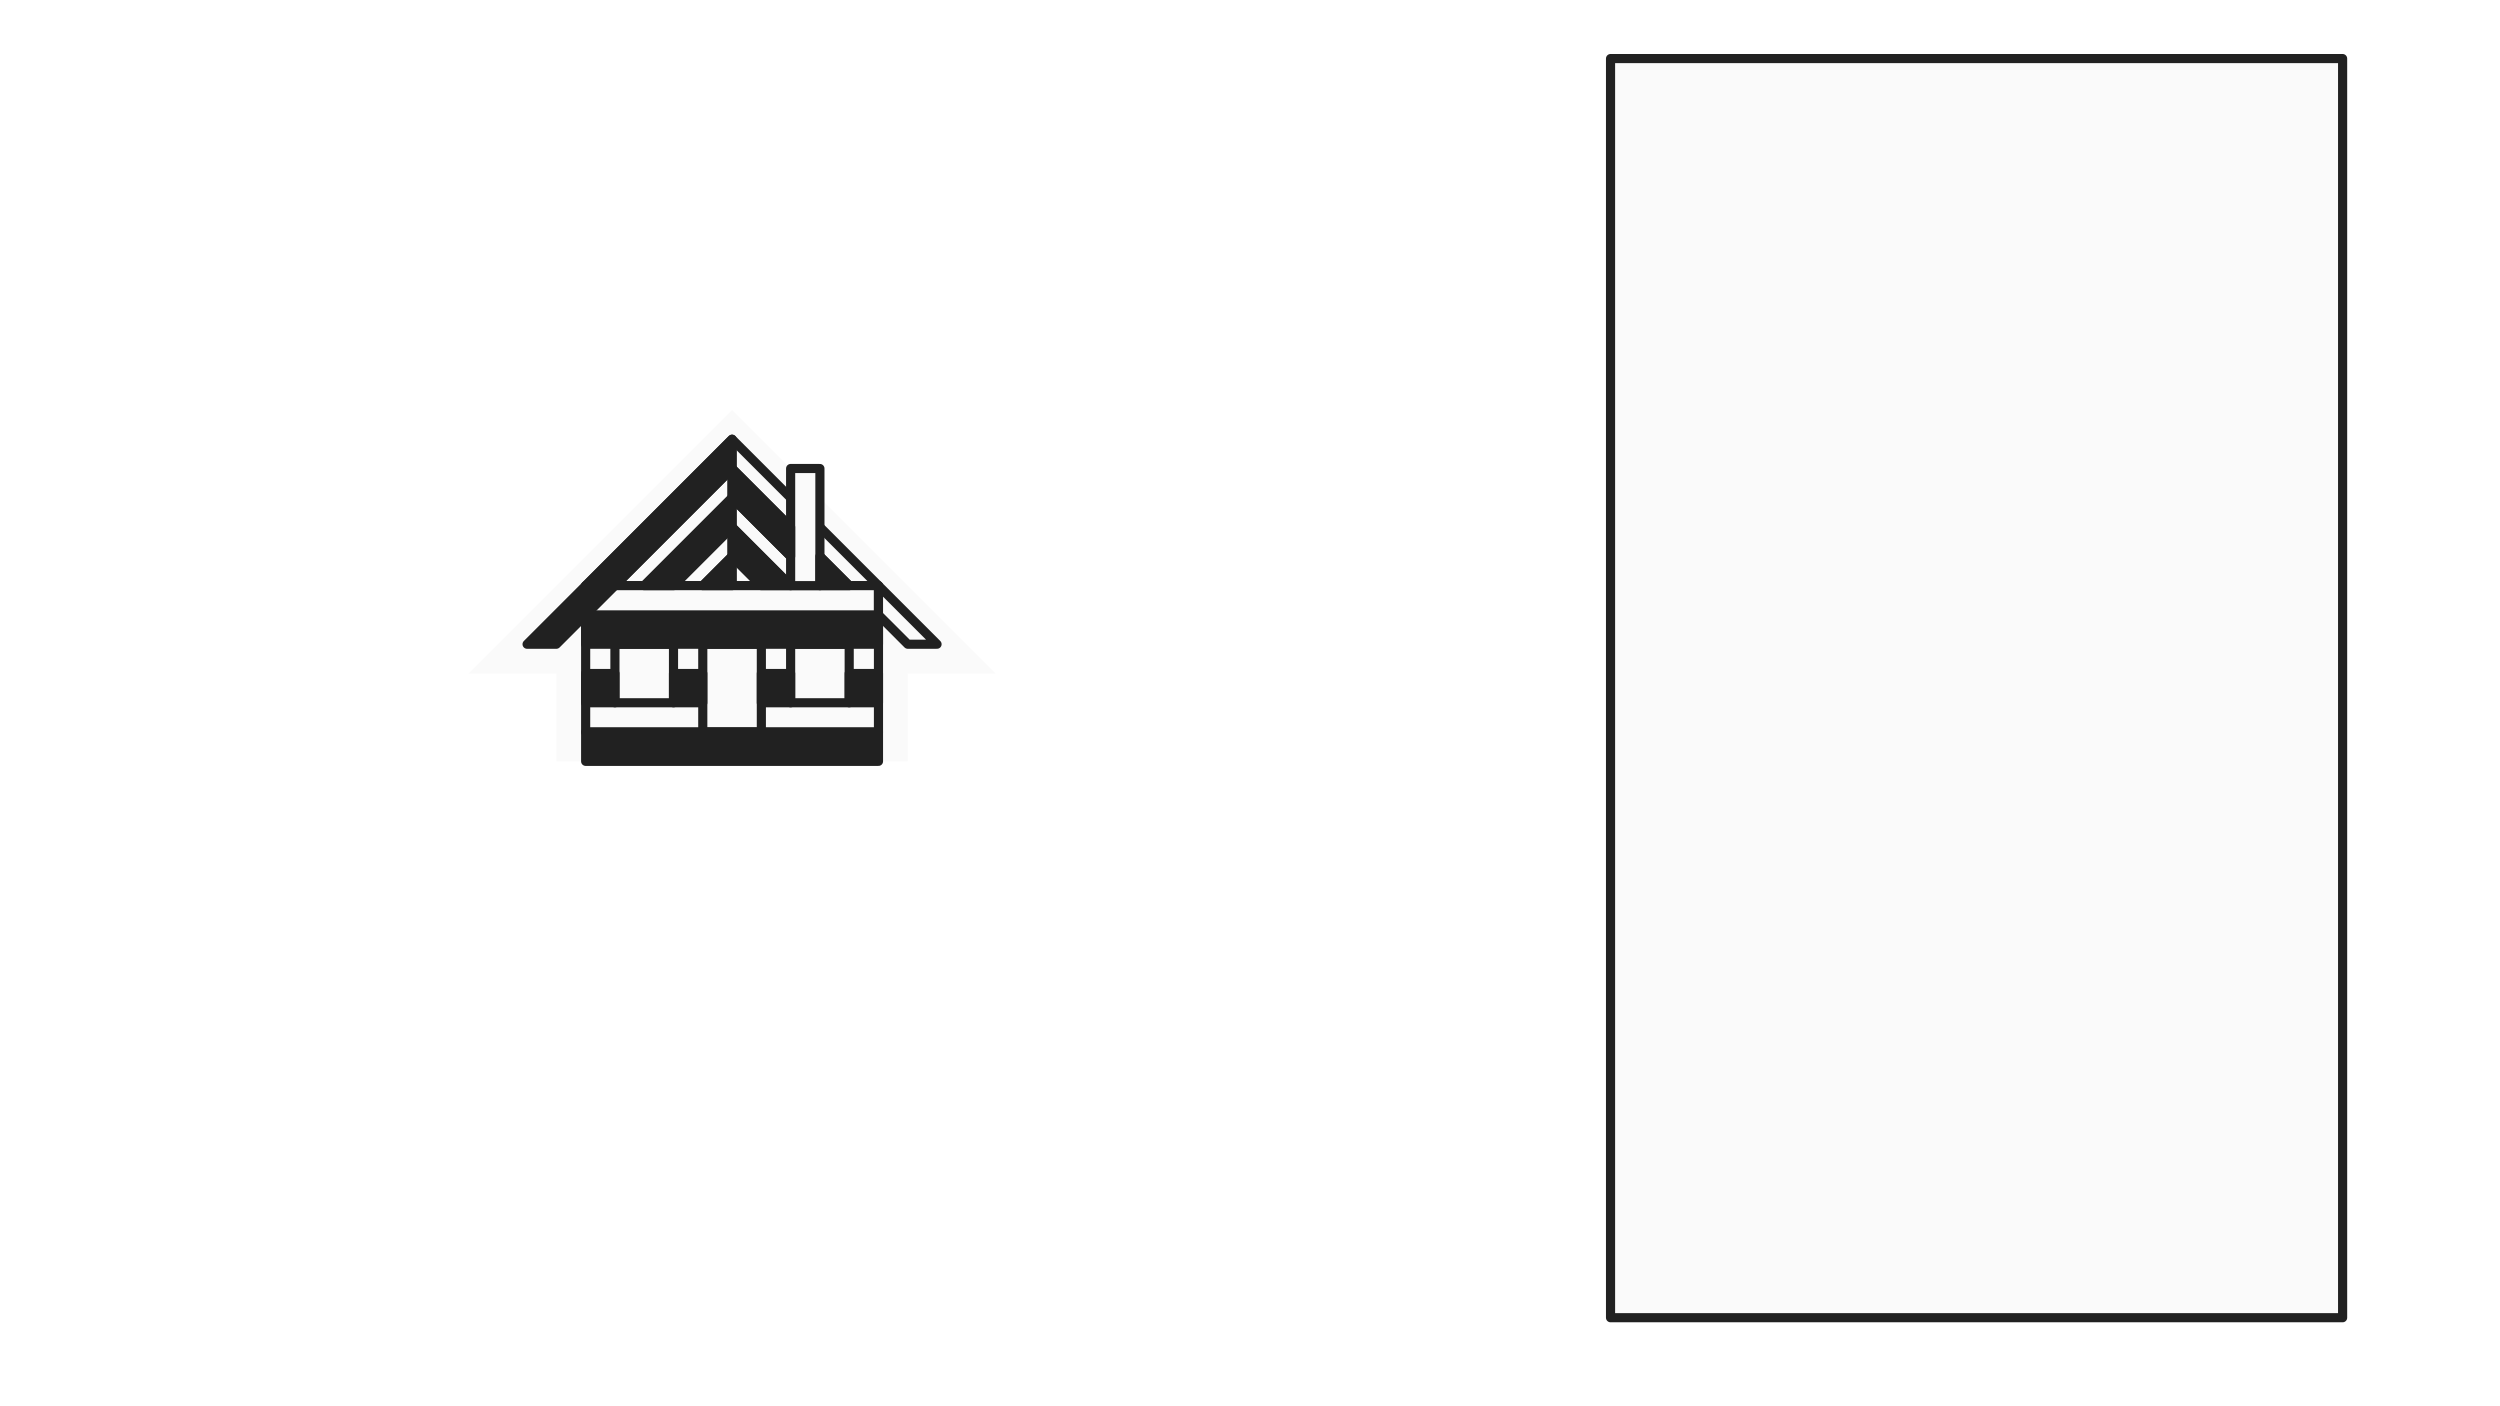
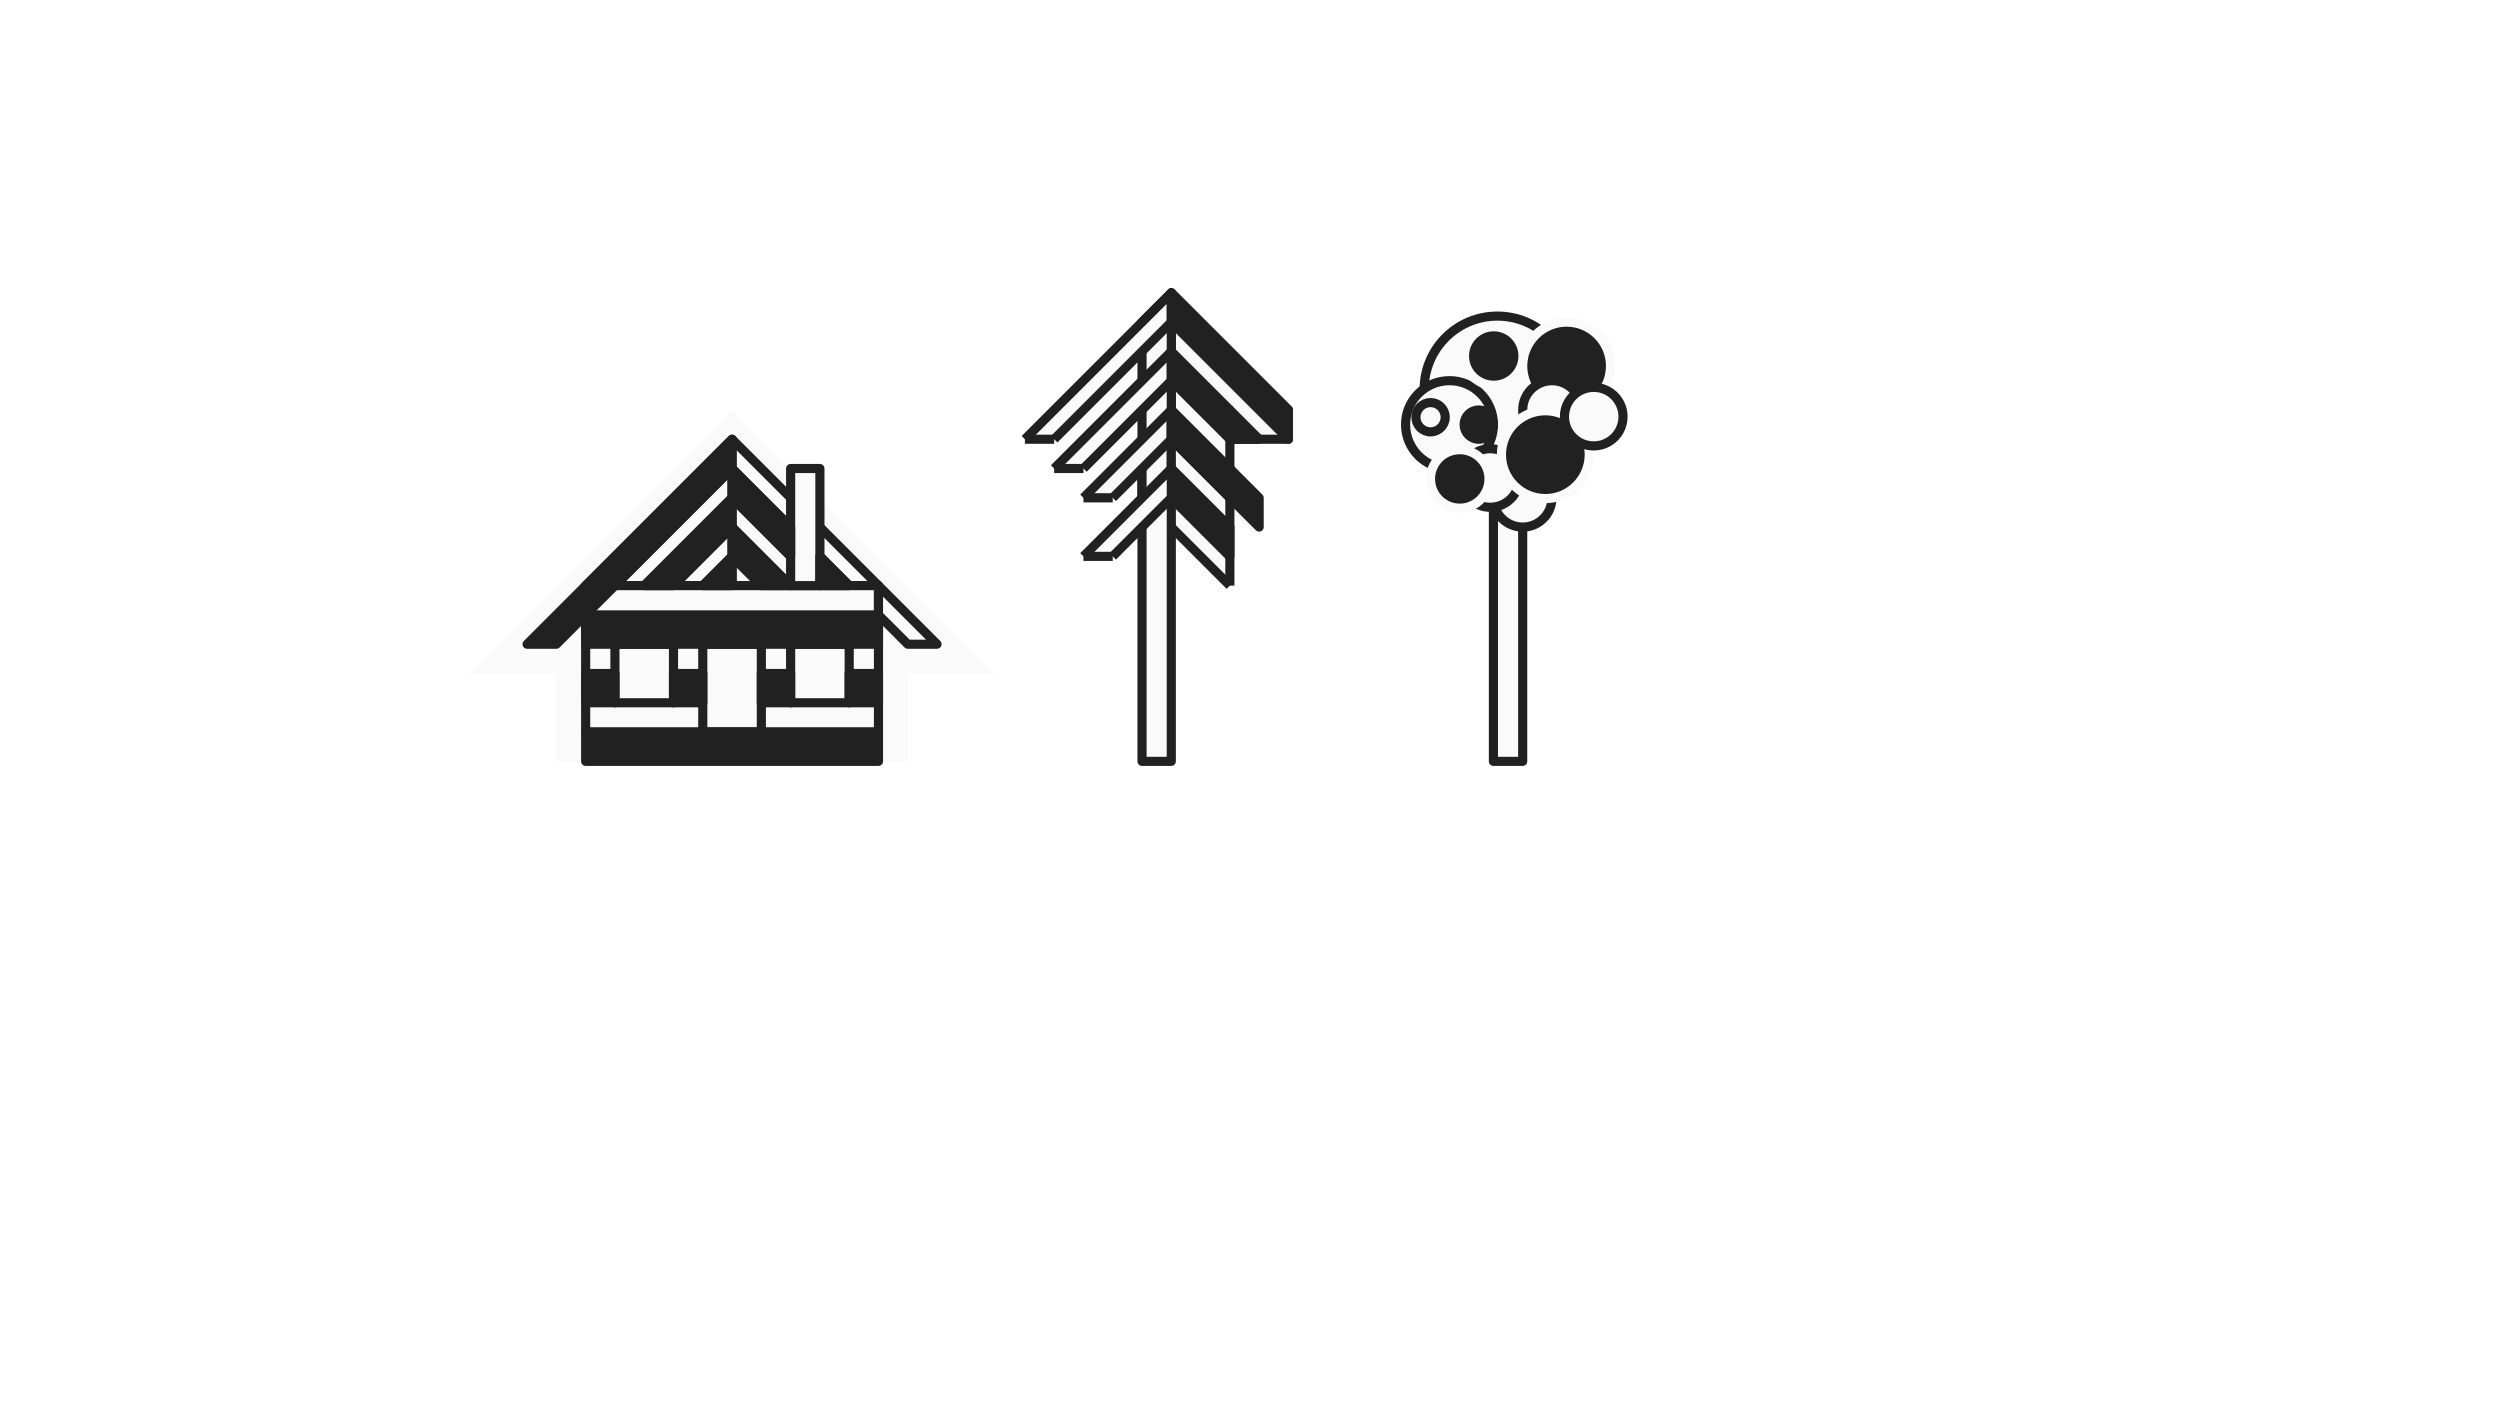
<svg xmlns="http://www.w3.org/2000/svg" width="1366" height="768" viewBox="0 0 361.421 203.2" version="1.1" id="svg8">
  <defs id="defs2" />
  <g id="layer9" style="display:none">
    <rect style="opacity:1;fill:#1de9b6;fill-opacity:1;stroke:#212121;stroke-width:1.323;stroke-linejoin:round;stroke-miterlimit:4;stroke-dasharray:none;stroke-opacity:1" id="rect1057" width="359.833" height="211.667" x="0" y="0" />
  </g>
-   <g id="layer1">
+   <g id="layer1" style="display:inline">
    <ellipse style="opacity:0;fill:#1b5e20;stroke:#00230e;stroke-width:1.323;stroke-linejoin:round" id="path838" cx="167.245" cy="101.639" rx="40.01" ry="31.063" />
  </g>
-   <g id="layer2">
+   <g id="layer2" style="display:inline">
    <g id="layer3" />
    <g id="layer4" style="display:none">
      <path style="opacity:1;fill:#f5f5f5;fill-opacity:1;stroke:#212121;stroke-width:1.323;stroke-linejoin:round;stroke-miterlimit:4;stroke-dasharray:none;stroke-opacity:1" d="m 105.833,118.533 h 67.733 V 114.3 h -67.733 z" id="path858-4-8" />
      <path style="opacity:1;fill:#fafafa;fill-opacity:1;stroke:#212121;stroke-width:1.323;stroke-linejoin:round;stroke-miterlimit:4;stroke-dasharray:none;stroke-opacity:1" d="M 105.833,114.3 139.7,46.567 173.567,114.3 Z" id="path938" />
      <path style="opacity:1;fill:#fafafa;fill-opacity:1;stroke:#212121;stroke-width:1.323;stroke-linejoin:round;stroke-miterlimit:4;stroke-dasharray:none;stroke-opacity:1" d="M 135.467,114.3 V 97.367 h 8.467 V 114.3 Z" id="path941" />
      <path style="opacity:1;fill:none;fill-opacity:1;stroke:#212121;stroke-width:1.323;stroke-linejoin:round;stroke-miterlimit:4;stroke-dasharray:none;stroke-opacity:1" d="m 127,114.3 8.467,-16.933 h 8.467 L 152.4,114.3 Z" id="path943" />
      <path style="opacity:1;fill:none;fill-opacity:1;stroke:#212121;stroke-width:1.323;stroke-linejoin:round;stroke-miterlimit:4;stroke-dasharray:none;stroke-opacity:1" d="M 110.067,114.3 139.7,55.033" id="path947" />
      <path style="opacity:1;fill:none;fill-opacity:1;stroke:#212121;stroke-width:1.323;stroke-linejoin:round;stroke-miterlimit:4;stroke-dasharray:none;stroke-opacity:1" d="M 114.3,114.3 139.7,63.5" id="path949" />
      <path style="opacity:1;fill:none;fill-opacity:1;stroke:#212121;stroke-width:1.323;stroke-linejoin:round;stroke-miterlimit:4;stroke-dasharray:none;stroke-opacity:1" d="M 139.7,46.567 V 97.367" id="path951" />
      <path style="opacity:1;fill:none;fill-opacity:1;stroke:#212121;stroke-width:1.323;stroke-linejoin:round;stroke-miterlimit:4;stroke-dasharray:none;stroke-opacity:1" d="M 139.7,71.967 118.533,114.3 h 4.233 L 139.7,80.433" id="path953" />
      <path style="opacity:1;fill:none;fill-opacity:1;stroke:#212121;stroke-width:1.323;stroke-linejoin:round;stroke-miterlimit:4;stroke-dasharray:none;stroke-opacity:1" d="M 135.467,97.367 139.7,88.9" id="path955" />
      <path style="opacity:1;fill:#212121;fill-opacity:1;stroke:#212121;stroke-width:1.323;stroke-linejoin:round;stroke-miterlimit:4;stroke-dasharray:none;stroke-opacity:1" d="M 139.7,80.433 122.767,114.3 h -4.233 L 139.7,71.967 Z" id="path975" />
      <path style="opacity:1;fill:#212121;fill-opacity:1;stroke:#212121;stroke-width:1.323;stroke-linejoin:round;stroke-miterlimit:4;stroke-dasharray:none;stroke-opacity:1" d="m 139.7,55.033 v 8.467 L 114.3,114.3 h -4.233 z" id="path977" />
      <path style="opacity:1;fill:#fafafa;fill-opacity:1;stroke:#212121;stroke-width:1.323;stroke-linejoin:round;stroke-miterlimit:4;stroke-dasharray:none;stroke-opacity:1" d="m 105.833,114.3 h 67.733 v 4.233 h -67.733 z" id="path981" />
      <path style="opacity:1;fill:#212121;fill-opacity:1;stroke:#212121;stroke-width:1.323;stroke-linejoin:round;stroke-miterlimit:4;stroke-dasharray:none;stroke-opacity:1" d="M 143.933,97.367 139.7,88.9" id="path983" />
      <path style="opacity:1;fill:#212121;fill-opacity:1;stroke:#212121;stroke-width:1.323;stroke-linejoin:round;stroke-miterlimit:4;stroke-dasharray:none;stroke-opacity:1" d="M 139.7,80.433 156.633,114.3 H 152.4 L 139.7,88.9 Z" id="path985" />
      <path style="opacity:1;fill:#212121;fill-opacity:1;stroke:#212121;stroke-width:1.323;stroke-linejoin:round;stroke-miterlimit:4;stroke-dasharray:none;stroke-opacity:1" d="m 139.7,46.567 v 8.467 L 169.333,114.3 h 4.233 z" id="path989" />
      <path style="opacity:1;fill:#212121;fill-opacity:1;stroke:#212121;stroke-width:1.323;stroke-linejoin:round;stroke-miterlimit:4;stroke-dasharray:none;stroke-opacity:1" d="M 139.7,63.5 165.1,114.3 h -4.233 L 139.7,67.733 Z" id="path991" />
      <path style="opacity:1;fill:#212121;fill-opacity:1;stroke:#212121;stroke-width:1.323;stroke-linejoin:round;stroke-miterlimit:4;stroke-dasharray:none;stroke-opacity:1" d="m 127,114.3 h 4.233 l 4.233,-8.467 V 97.367 H 139.7 v -8.467 z" id="path995" />
      <path style="opacity:1;fill:#212121;fill-opacity:1;stroke:#212121;stroke-width:1.323;stroke-linejoin:round;stroke-miterlimit:4;stroke-dasharray:none;stroke-opacity:1" d="m 148.167,114.3 -4.233,-8.467 V 114.3 h 4.233" id="path997" />
    </g>
  </g>
-   <g id="layer8" style="display:inline;opacity:1">
-     <path style="opacity:1;fill:#fafafa;fill-opacity:1;stroke:none;stroke-width:1.323;stroke-linejoin:round;stroke-miterlimit:4;stroke-dasharray:none;stroke-opacity:1" d="m 76.2,97.367 h 4.233 v 12.7 h 50.8 l 0,-12.7 h 12.7 l -38.1,-38.1 -38.1,38.1 z" id="path1061" />
+   <g id="layer8" style="display:inline;opacity:1;mix-blend-mode:normal">
+     <path style="opacity:1;fill:#fafafa;fill-opacity:1;stroke:none;stroke-width:1.323;stroke-linejoin:round;stroke-miterlimit:4;stroke-dasharray:none;stroke-opacity:1" d="m 76.2,97.367 h 4.233 V 110.067 H 131.233 V 97.367 h 12.7 l -38.1,-38.1 -38.1,38.1 z" id="path1061" />
    <path style="opacity:1;fill:#fafafa;fill-opacity:1;stroke:#212121;stroke-width:1.323;stroke-linejoin:round;stroke-miterlimit:4;stroke-dasharray:none;stroke-opacity:1" d="M 105.833,63.5 127,84.667 H 84.667 Z" id="path1059" />
    <path style="opacity:1;fill:#fafafa;fill-opacity:1;stroke:#212121;stroke-width:1.323;stroke-linejoin:round;stroke-miterlimit:4;stroke-dasharray:none;stroke-opacity:1" d="M 84.667,105.833 H 127 V 84.667 H 84.667 Z" id="path1000" />
    <path style="opacity:1;fill:none;fill-opacity:1;stroke:#212121;stroke-width:1.323;stroke-linejoin:round;stroke-miterlimit:4;stroke-dasharray:none;stroke-opacity:1" d="M 88.9,84.667 105.833,67.733" id="path1004" />
    <path style="opacity:1;fill:none;fill-opacity:1;stroke:#212121;stroke-width:1.323;stroke-linejoin:round;stroke-miterlimit:4;stroke-dasharray:none;stroke-opacity:1" d="M 93.133,84.667 105.833,71.967" id="path1006" />
    <path style="opacity:1;fill:none;fill-opacity:1;stroke:#212121;stroke-width:1.323;stroke-linejoin:round;stroke-miterlimit:4;stroke-dasharray:none;stroke-opacity:1" d="m 97.367,84.667 8.467,-8.467" id="path1008" />
    <path style="opacity:1;fill:none;fill-opacity:1;stroke:#212121;stroke-width:1.323;stroke-linejoin:round;stroke-miterlimit:4;stroke-dasharray:none;stroke-opacity:1" d="m 101.6,84.667 4.233,-4.233" id="path1010" />
    <path style="opacity:1;fill:none;fill-opacity:1;stroke:#212121;stroke-width:1.323;stroke-linejoin:round;stroke-miterlimit:4;stroke-dasharray:none;stroke-opacity:1" d="m 105.833,67.733 16.933,16.933" id="path1012" />
    <path style="opacity:1;fill:none;fill-opacity:1;stroke:#212121;stroke-width:1.323;stroke-linejoin:round;stroke-miterlimit:4;stroke-dasharray:none;stroke-opacity:1" d="m 105.833,71.967 12.7,12.7" id="path1014" />
    <path style="opacity:1;fill:none;fill-opacity:1;stroke:#212121;stroke-width:1.323;stroke-linejoin:round;stroke-miterlimit:4;stroke-dasharray:none;stroke-opacity:1" d="M 105.833,76.2 114.3,84.667" id="path1016" />
    <path style="opacity:1;fill:none;fill-opacity:1;stroke:#212121;stroke-width:1.323;stroke-linejoin:round;stroke-miterlimit:4;stroke-dasharray:none;stroke-opacity:1" d="m 105.833,80.433 4.233,4.233" id="path1018" />
    <path style="opacity:1;fill:none;fill-opacity:1;stroke:#212121;stroke-width:1.323;stroke-linejoin:round;stroke-miterlimit:4;stroke-dasharray:none;stroke-opacity:1" d="M 101.6,105.833 V 93.133 h 8.467 v 12.7 z" id="path1020" />
    <path style="opacity:1;fill:none;fill-opacity:1;stroke:#212121;stroke-width:1.323;stroke-linejoin:round;stroke-miterlimit:4;stroke-dasharray:none;stroke-opacity:1" d="M 105.833,63.5 V 84.667" id="path1022" />
    <path style="opacity:1;fill:#fafafa;fill-opacity:1;stroke:#212121;stroke-width:1.323;stroke-linejoin:round;stroke-miterlimit:4;stroke-dasharray:none;stroke-opacity:1" d="m 114.3,67.733 v 16.933 h 4.233 V 67.733 Z" id="path1024" />
    <path style="opacity:1;fill:#212121;fill-opacity:1;stroke:#212121;stroke-width:1.323;stroke-linejoin:round;stroke-miterlimit:4;stroke-dasharray:none;stroke-opacity:1" d="m 88.9,84.667 -8.467,8.467 H 76.2 L 105.833,63.5 v 4.233 z" id="path1026" />
    <path style="opacity:1;fill:#212121;fill-opacity:1;stroke:#212121;stroke-width:1.323;stroke-linejoin:round;stroke-miterlimit:4;stroke-dasharray:none;stroke-opacity:1" d="M 105.833,71.967 93.133,84.667 h 4.233 l 8.467,-8.467 z" id="path1028" />
    <path style="opacity:1;fill:#212121;fill-opacity:1;stroke:#212121;stroke-width:1.323;stroke-linejoin:round;stroke-miterlimit:4;stroke-dasharray:none;stroke-opacity:1" d="M 105.833,80.433 101.6,84.667 h 4.233 z" id="path1030" />
    <path style="opacity:1;fill:#212121;fill-opacity:1;stroke:#212121;stroke-width:1.323;stroke-linejoin:round;stroke-miterlimit:4;stroke-dasharray:none;stroke-opacity:1" d="M 105.833,76.2 114.3,84.667 h -4.233 l -4.233,-4.233 z" id="path1032" />
    <path style="opacity:1;fill:#212121;fill-opacity:1;stroke:#212121;stroke-width:1.323;stroke-linejoin:round;stroke-miterlimit:4;stroke-dasharray:none;stroke-opacity:1" d="m 118.533,80.433 4.233,4.233 h -4.233 z" id="path1034" />
    <path style="opacity:1;fill:#212121;fill-opacity:1;stroke:#212121;stroke-width:1.323;stroke-linejoin:round;stroke-miterlimit:4;stroke-dasharray:none;stroke-opacity:1" d="m 114.3,80.433 -8.467,-8.467 V 67.733 L 114.3,76.2 Z" id="path1036" />
    <path style="opacity:1;fill:#fafafa;fill-opacity:1;stroke:#212121;stroke-width:1.323;stroke-linejoin:round;stroke-miterlimit:4;stroke-dasharray:none;stroke-opacity:1" d="m 88.9,93.133 h 8.467 V 101.6 h -8.467 z" id="path1038" />
    <path style="opacity:1;fill:#fafafa;fill-opacity:1;stroke:#212121;stroke-width:1.323;stroke-linejoin:round;stroke-miterlimit:4;stroke-dasharray:none;stroke-opacity:1" d="M 114.3,93.133 V 101.6 h 8.467 v -8.467 z" id="path1040" />
    <path style="opacity:1;fill:#212121;fill-opacity:1;stroke:#212121;stroke-width:1.323;stroke-linejoin:round;stroke-miterlimit:4;stroke-dasharray:none;stroke-opacity:1" d="M 84.667,88.9 H 127 v 4.233 H 84.667 Z" id="path1042" />
    <path style="opacity:1;fill:#212121;fill-opacity:1;stroke:#212121;stroke-width:1.323;stroke-linejoin:round;stroke-miterlimit:4;stroke-dasharray:none;stroke-opacity:1" d="m 84.667,97.367 h 4.233 V 101.6 h -4.233 z" id="path1044" />
    <path style="opacity:1;fill:#212121;fill-opacity:1;stroke:#212121;stroke-width:1.323;stroke-linejoin:round;stroke-miterlimit:4;stroke-dasharray:none;stroke-opacity:1" d="M 97.367,97.367 H 101.6 V 101.6 h -4.233 z" id="path1046" />
    <path style="opacity:1;fill:#212121;fill-opacity:1;stroke:#212121;stroke-width:1.323;stroke-linejoin:round;stroke-miterlimit:4;stroke-dasharray:none;stroke-opacity:1" d="M 110.067,97.367 H 114.3 V 101.6 h -4.233 z" id="path1048" />
    <path style="opacity:1;fill:#212121;fill-opacity:1;stroke:#212121;stroke-width:1.323;stroke-linejoin:round;stroke-miterlimit:4;stroke-dasharray:none;stroke-opacity:1" d="M 122.767,97.367 H 127 V 101.6 h -4.233 z" id="path1050" />
    <path style="opacity:1;fill:#fafafa;fill-opacity:1;stroke:#212121;stroke-width:1.323;stroke-linejoin:round;stroke-miterlimit:4;stroke-dasharray:none;stroke-opacity:1" d="m 127,88.9 4.233,4.233 h 4.233 L 127,84.667 Z" id="path1052" />
    <path style="opacity:1;fill:#212121;fill-opacity:1;stroke:#212121;stroke-width:1.323;stroke-linejoin:round;stroke-miterlimit:4;stroke-dasharray:none;stroke-opacity:1" d="m 84.667,105.833 v 4.233 H 127 v -4.233 z" id="path1054" />
  </g>
-   <g id="layer7">
+   <g id="layer10" style="display:inline">
+     <path style="opacity:1;fill:#fafafa;fill-opacity:1;stroke:#212121;stroke-width:1.323;stroke-linejoin:round;stroke-miterlimit:4;stroke-dasharray:none;stroke-opacity:1" d="m 177.8,67.733 -8.467,-8.467 V 55.033 42.333 l 16.933,16.933 v 4.233 H 177.8 Z" id="path1150" />
+     <path style="opacity:1;fill:#fafafa;fill-opacity:1;stroke:#212121;stroke-width:1.323;stroke-linejoin:round;stroke-miterlimit:4;stroke-dasharray:none;stroke-opacity:1" d="m 177.8,80.433 -12.7,-12.7 v 4.233 l 12.7,12.7" id="path1136" />
+     <path style="opacity:1;fill:#fafafa;fill-opacity:1;stroke:#212121;stroke-width:1.323;stroke-linejoin:round;stroke-miterlimit:4;stroke-dasharray:none;stroke-opacity:1" d="M 165.1,110.067 V 46.567 l 4.233,-4.233 v 67.733 z" id="path1108" />
+     <path style="opacity:1;fill:#fafafa;fill-opacity:1;stroke:#212121;stroke-width:1.323;stroke-linejoin:round;stroke-miterlimit:4;stroke-dasharray:none;stroke-opacity:1" d="m 148.167,63.5 21.167,-21.167 v 4.233 L 152.4,63.5" id="path1120" />
+     <path style="opacity:1;fill:#fafafa;fill-opacity:1;stroke:#212121;stroke-width:1.323;stroke-linejoin:round;stroke-miterlimit:4;stroke-dasharray:none;stroke-opacity:1" d="m 152.4,67.733 16.933,-16.933 v 4.233 l -12.7,12.7" id="path1124" />
+     <path style="opacity:1;fill:#fafafa;fill-opacity:1;stroke:#212121;stroke-width:1.323;stroke-linejoin:round;stroke-miterlimit:4;stroke-dasharray:none;stroke-opacity:1" d="m 156.633,71.967 12.7,-12.7 v 4.233 l -8.467,8.467" id="path1128" />
+     <path style="opacity:1;fill:#212121;fill-opacity:1;stroke:#212121;stroke-width:1.323;stroke-linejoin:round;stroke-miterlimit:4;stroke-dasharray:none;stroke-opacity:1" d="m 169.333,59.267 v 4.233" id="path1134" />
+     <path style="opacity:1;fill:#fafafa;fill-opacity:1;stroke:#212121;stroke-width:1.323;stroke-linejoin:round;stroke-miterlimit:4;stroke-dasharray:none;stroke-opacity:1" d="m 177.8,71.967 -8.467,-8.467 v 4.233 L 177.8,76.2" id="path1138" />
+     <path style="opacity:1;fill:#212121;fill-opacity:1;stroke:#212121;stroke-width:1.323;stroke-linejoin:round;stroke-miterlimit:4;stroke-dasharray:none;stroke-opacity:1" d="m 177.8,76.2 -8.467,-8.467 v 4.233 L 177.8,80.433 Z" id="path1140" />
+     <path style="opacity:1;fill:#212121;fill-opacity:1;stroke:#212121;stroke-width:1.323;stroke-linejoin:round;stroke-miterlimit:4;stroke-dasharray:none;stroke-opacity:1" d="m 182.033,76.2 -12.7,-12.7 v -4.233 l 12.7,12.7 z" id="path1142" />
+     <path style="opacity:1;fill:#212121;fill-opacity:1;stroke:#212121;stroke-width:1.323;stroke-linejoin:round;stroke-miterlimit:4;stroke-dasharray:none;stroke-opacity:1" d="M 169.333,50.8 177.8,59.267 v 4.233 l -8.467,-8.467 z" id="path1144" />
+     <path style="opacity:1;fill:#212121;fill-opacity:1;stroke:#212121;stroke-width:1.323;stroke-linejoin:round;stroke-miterlimit:4;stroke-dasharray:none;stroke-opacity:1" d="m 169.333,42.333 16.933,16.933 v 4.233 L 169.333,46.567 Z" id="path1146" />
+     <path style="opacity:1;fill:#fafafa;fill-opacity:1;stroke:#212121;stroke-width:1.323;stroke-linejoin:round;stroke-miterlimit:4;stroke-dasharray:none;stroke-opacity:1" d="m 156.633,80.433 12.7,-12.7 v 4.233 l -8.467,8.467" id="path1148" />
+     <path style="opacity:1;fill:#fafafa;fill-opacity:1;stroke:#212121;stroke-width:1.323;stroke-linejoin:round;stroke-miterlimit:4;stroke-dasharray:none;stroke-opacity:1" d="m 160.867,80.433 h -4.233" id="path1152" />
+     <path style="opacity:1;fill:#fafafa;fill-opacity:1;stroke:#212121;stroke-width:1.323;stroke-linejoin:round;stroke-miterlimit:4;stroke-dasharray:none;stroke-opacity:1" d="m 160.867,71.967 h -4.233" id="path1154" />
+     <path style="opacity:1;fill:#fafafa;fill-opacity:1;stroke:#212121;stroke-width:1.323;stroke-linejoin:round;stroke-miterlimit:4;stroke-dasharray:none;stroke-opacity:1" d="M 156.633,67.733 H 152.4" id="path1156" />
+     <path style="opacity:1;fill:#fafafa;fill-opacity:1;stroke:#212121;stroke-width:1.323;stroke-linejoin:round;stroke-miterlimit:4;stroke-dasharray:none;stroke-opacity:1" d="m 152.4,63.5 h -4.233" id="path1158" />
+     <path style="opacity:1;fill:#fafafa;fill-opacity:1;stroke:#212121;stroke-width:1.323;stroke-linejoin:round;stroke-miterlimit:4;stroke-dasharray:none;stroke-opacity:1" d="M 177.8,71.967 V 84.667" id="path1160" />
+     <path style="opacity:1;fill:#212121;fill-opacity:1;stroke:#212121;stroke-width:1.323;stroke-linejoin:round;stroke-miterlimit:4;stroke-dasharray:none;stroke-opacity:1" d="m 177.8,59.267 4.233,4.233 H 177.8 Z" id="path1162" />
+   </g>
+   <g id="layer12">
+     <path style="opacity:1;fill:#fafafa;fill-opacity:1;stroke:#212121;stroke-width:1.323;stroke-linejoin:round;stroke-miterlimit:4;stroke-dasharray:none;stroke-opacity:1" d="M 215.9,110.067 V 55.033 l 4.233,-4.233 v 59.267 z" id="path1182" />
+     <circle style="opacity:1;fill:#fafafa;fill-opacity:1;stroke:#212121;stroke-width:1.323;stroke-linejoin:round;stroke-miterlimit:4;stroke-dasharray:none;stroke-opacity:1" id="path1184" cx="216.474" cy="56.28" r="10.583" />
+     <circle style="opacity:1;fill:#212121;fill-opacity:1;stroke:#fafafa;stroke-width:1.323;stroke-linejoin:round;stroke-miterlimit:4;stroke-dasharray:none;stroke-opacity:1" id="path1186" cx="226.483" cy="52.917" r="6.35" />
+     <circle style="opacity:1;fill:#fafafa;fill-opacity:1;stroke:#212121;stroke-width:1.323;stroke-linejoin:round;stroke-miterlimit:4;stroke-dasharray:none;stroke-opacity:1" id="path1188" cx="209.55" cy="61.383" r="6.35" />
+     <circle style="opacity:1;fill:#fafafa;fill-opacity:1;stroke:#212121;stroke-width:1.323;stroke-linejoin:round;stroke-miterlimit:4;stroke-dasharray:none;stroke-opacity:1" id="path1190" cx="224.367" cy="59.267" r="4.233" />
+     <circle style="opacity:1;fill:#212121;fill-opacity:1;stroke:#fafafa;stroke-width:1.323;stroke-linejoin:round;stroke-miterlimit:4;stroke-dasharray:none;stroke-opacity:1" id="path1192" cx="215.947" cy="51.468" r="4.233" />
+     <circle style="opacity:1;fill:#fafafa;fill-opacity:1;stroke:#212121;stroke-width:1.323;stroke-linejoin:round;stroke-miterlimit:4;stroke-dasharray:none;stroke-opacity:1" id="path1194" cx="220.133" cy="71.967" r="4.233" />
+     <circle style="opacity:1;fill:#fafafa;fill-opacity:1;stroke:#212121;stroke-width:1.323;stroke-linejoin:round;stroke-miterlimit:4;stroke-dasharray:none;stroke-opacity:1" id="path1198" cx="215.436" cy="69.102" r="4.233" />
+     <circle style="opacity:1;fill:#212121;fill-opacity:1;stroke:#212121;stroke-width:1.323;stroke-linejoin:round;stroke-miterlimit:4;stroke-dasharray:none;stroke-opacity:1" id="path1200" cx="213.783" cy="61.383" r="2.117" />
+     <circle style="opacity:1;fill:#212121;fill-opacity:1;stroke:#fafafa;stroke-width:1.323;stroke-linejoin:round;stroke-miterlimit:4;stroke-dasharray:none;stroke-opacity:1" id="path1202" cx="211.034" cy="69.237" r="4.233" />
+     <circle style="opacity:1;fill:#212121;fill-opacity:1;stroke:#fafafa;stroke-width:1.323;stroke-linejoin:round;stroke-miterlimit:4;stroke-dasharray:none;stroke-opacity:1" id="path1188-6" cx="223.407" cy="65.729" r="6.35" />
+     <circle style="opacity:1;fill:#fafafa;fill-opacity:1;stroke:#212121;stroke-width:1.323;stroke-linejoin:round;stroke-miterlimit:4;stroke-dasharray:none;stroke-opacity:1" id="path1190-7" cx="230.403" cy="60.233" r="4.233" />
+     <circle style="opacity:1;fill:#fafafa;fill-opacity:1;stroke:#212121;stroke-width:1.323;stroke-linejoin:round;stroke-miterlimit:4;stroke-dasharray:none;stroke-opacity:1" id="path1200-5" cx="206.815" cy="60.316" r="2.117" />
+   </g>
+   <g id="layer7" style="display:none">
    <g id="layer5" style="display:none">
      <path style="opacity:1;fill:#f5f5f5;fill-opacity:1;stroke:#212121;stroke-width:1.323;stroke-linejoin:round;stroke-miterlimit:4;stroke-dasharray:none;stroke-opacity:1" d="M 338.667,203.2 V 127 H 232.833 v 76.2 z" id="path891" />
      <path style="opacity:1;fill:#f5f5f5;fill-opacity:1;stroke:#212121;stroke-width:1.323;stroke-linejoin:round;stroke-miterlimit:4;stroke-dasharray:none;stroke-opacity:1" d="m 232.833,127 50.8,50.8 h 4.233 L 338.667,127 Z" id="path893" />
      <path style="opacity:1;fill:#f5f5f5;fill-opacity:1;stroke:#212121;stroke-width:1.323;stroke-linejoin:round;stroke-miterlimit:4;stroke-dasharray:none;stroke-opacity:1" d="m 232.833,203.2 38.1,-38.1" id="path895" />
      <path style="opacity:1;fill:#f5f5f5;fill-opacity:1;stroke:#212121;stroke-width:1.323;stroke-linejoin:round;stroke-miterlimit:4;stroke-dasharray:none;stroke-opacity:1" d="m 300.567,165.1 38.1,38.1" id="path897" />
    </g>
    <g id="layer6" style="display:inline">
      <path style="opacity:1;fill:#fafafa;fill-opacity:1;stroke:#212121;stroke-width:1.323;stroke-linejoin:round;stroke-miterlimit:4;stroke-dasharray:none;stroke-opacity:1" d="M 232.833,190.5 V 8.467 H 338.667 V 190.5 Z" id="path900" />
    </g>
  </g>
</svg>
